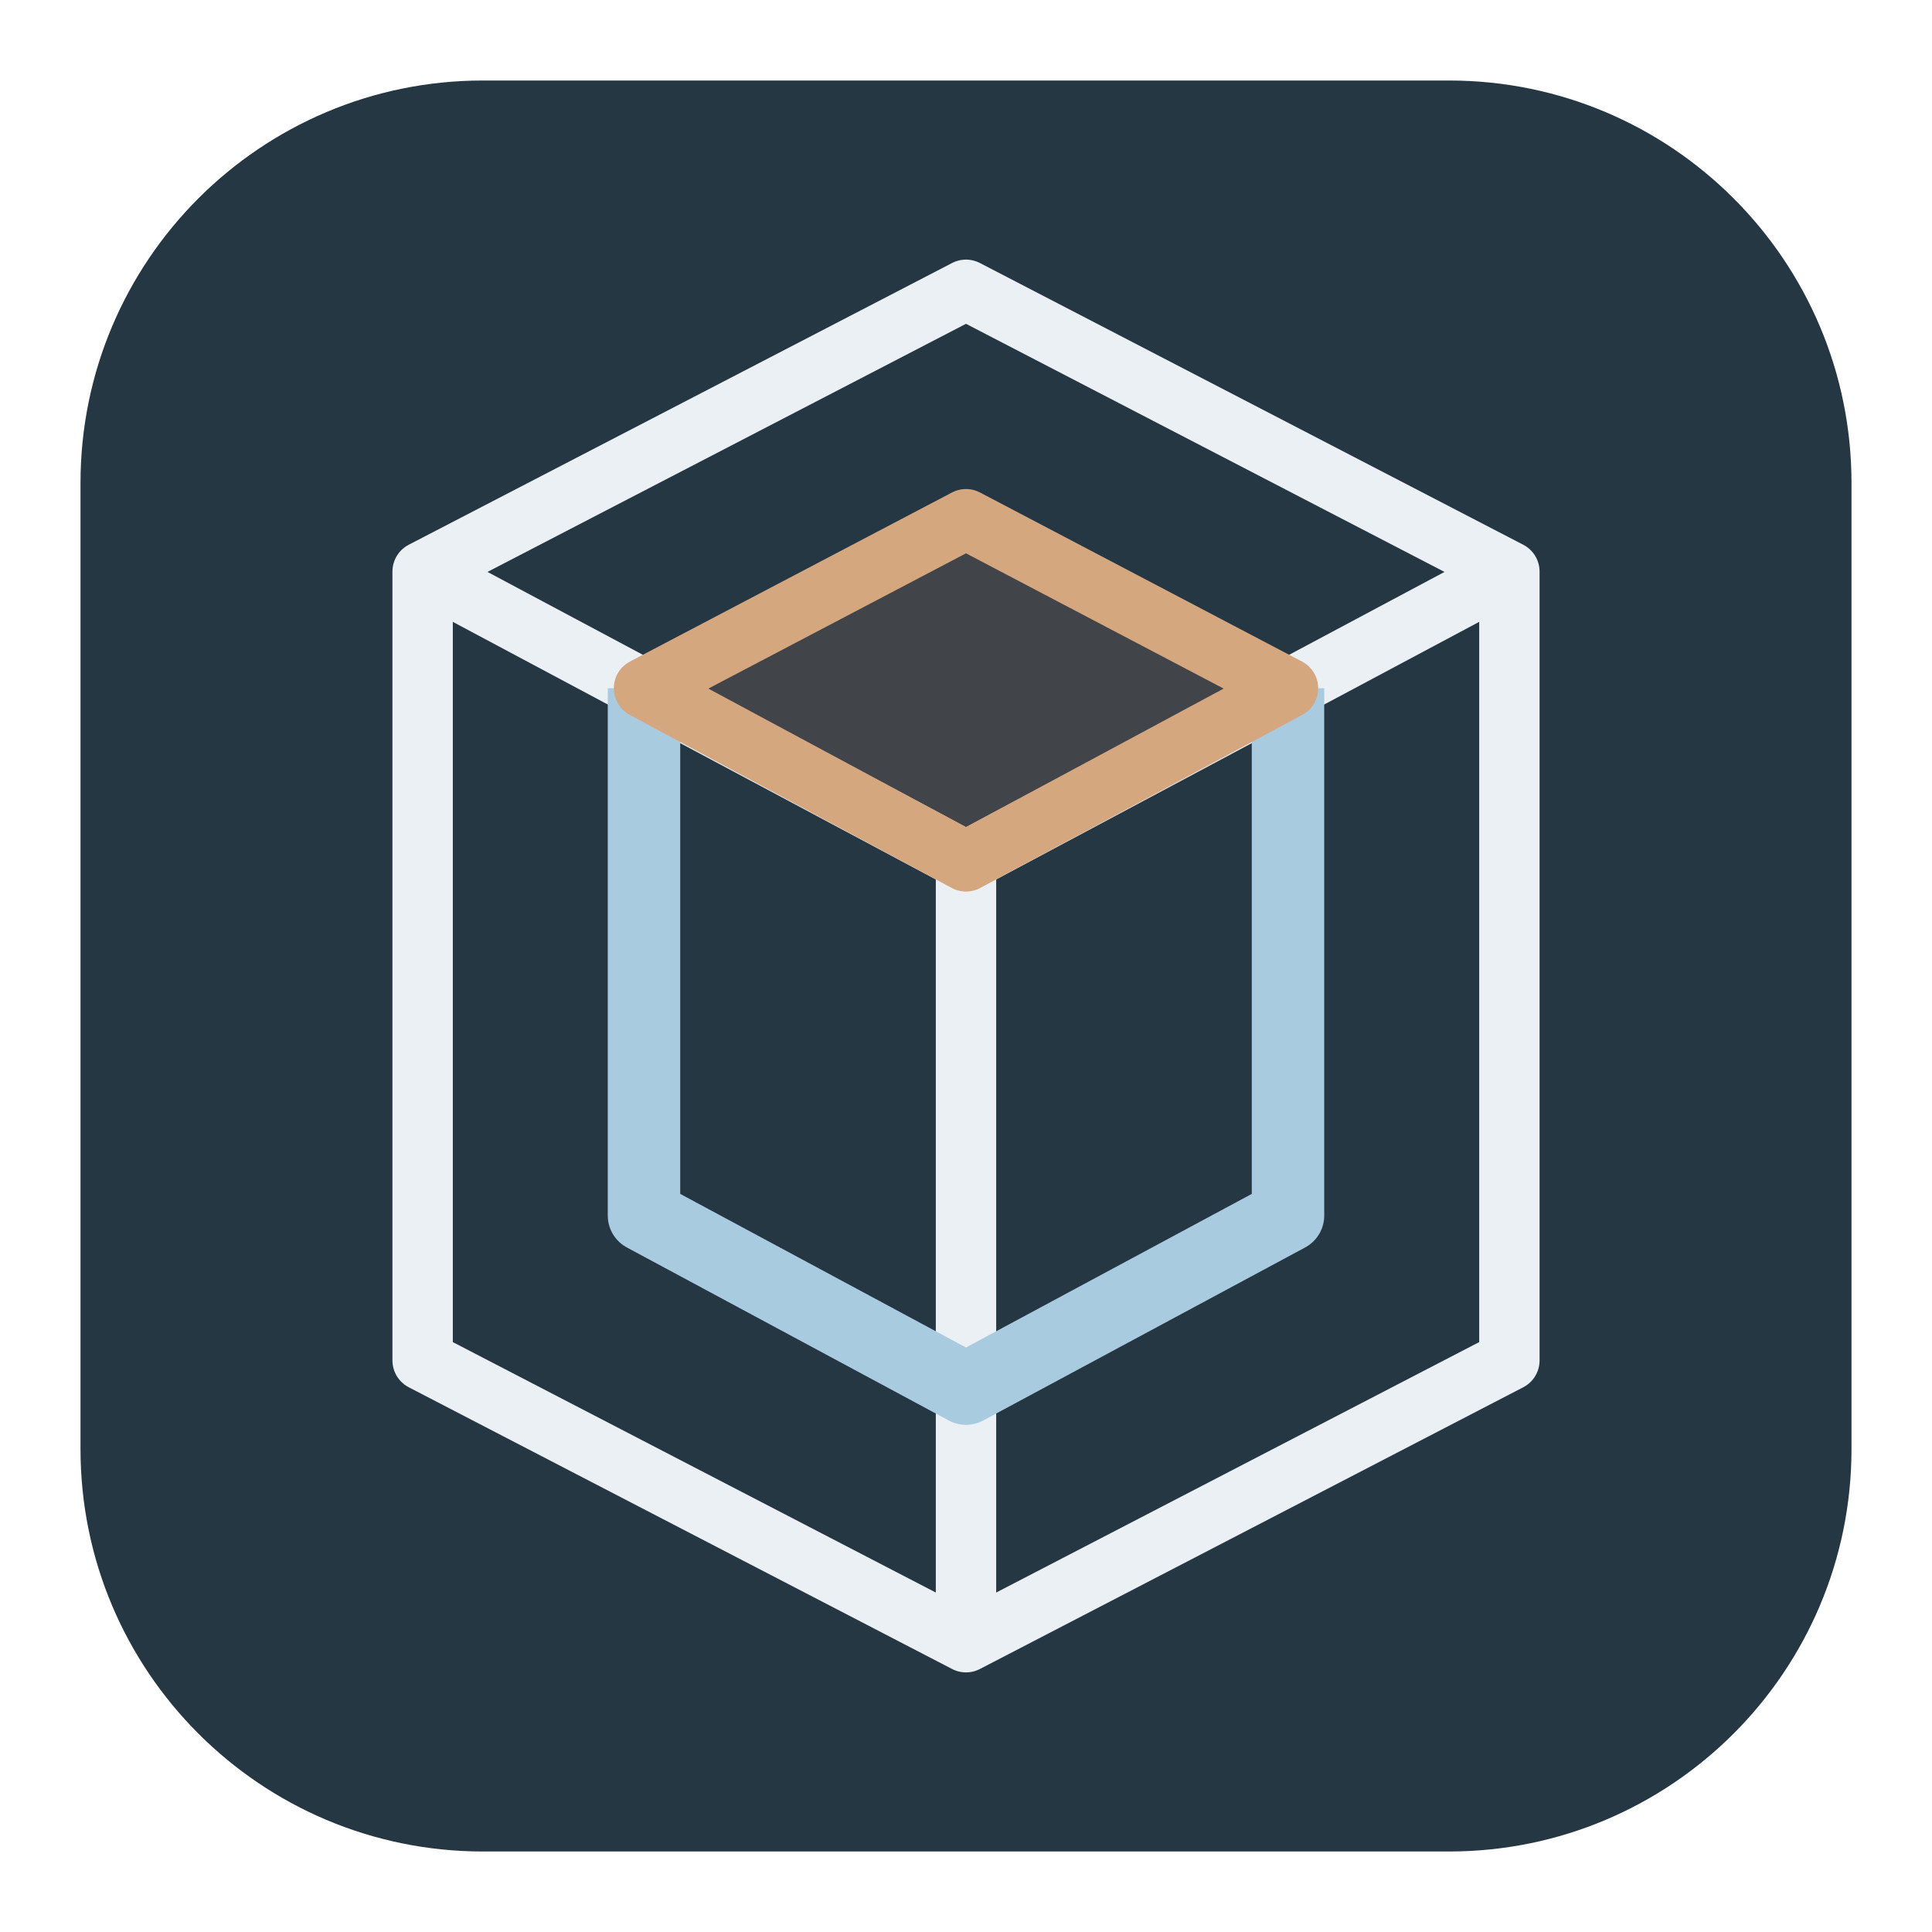
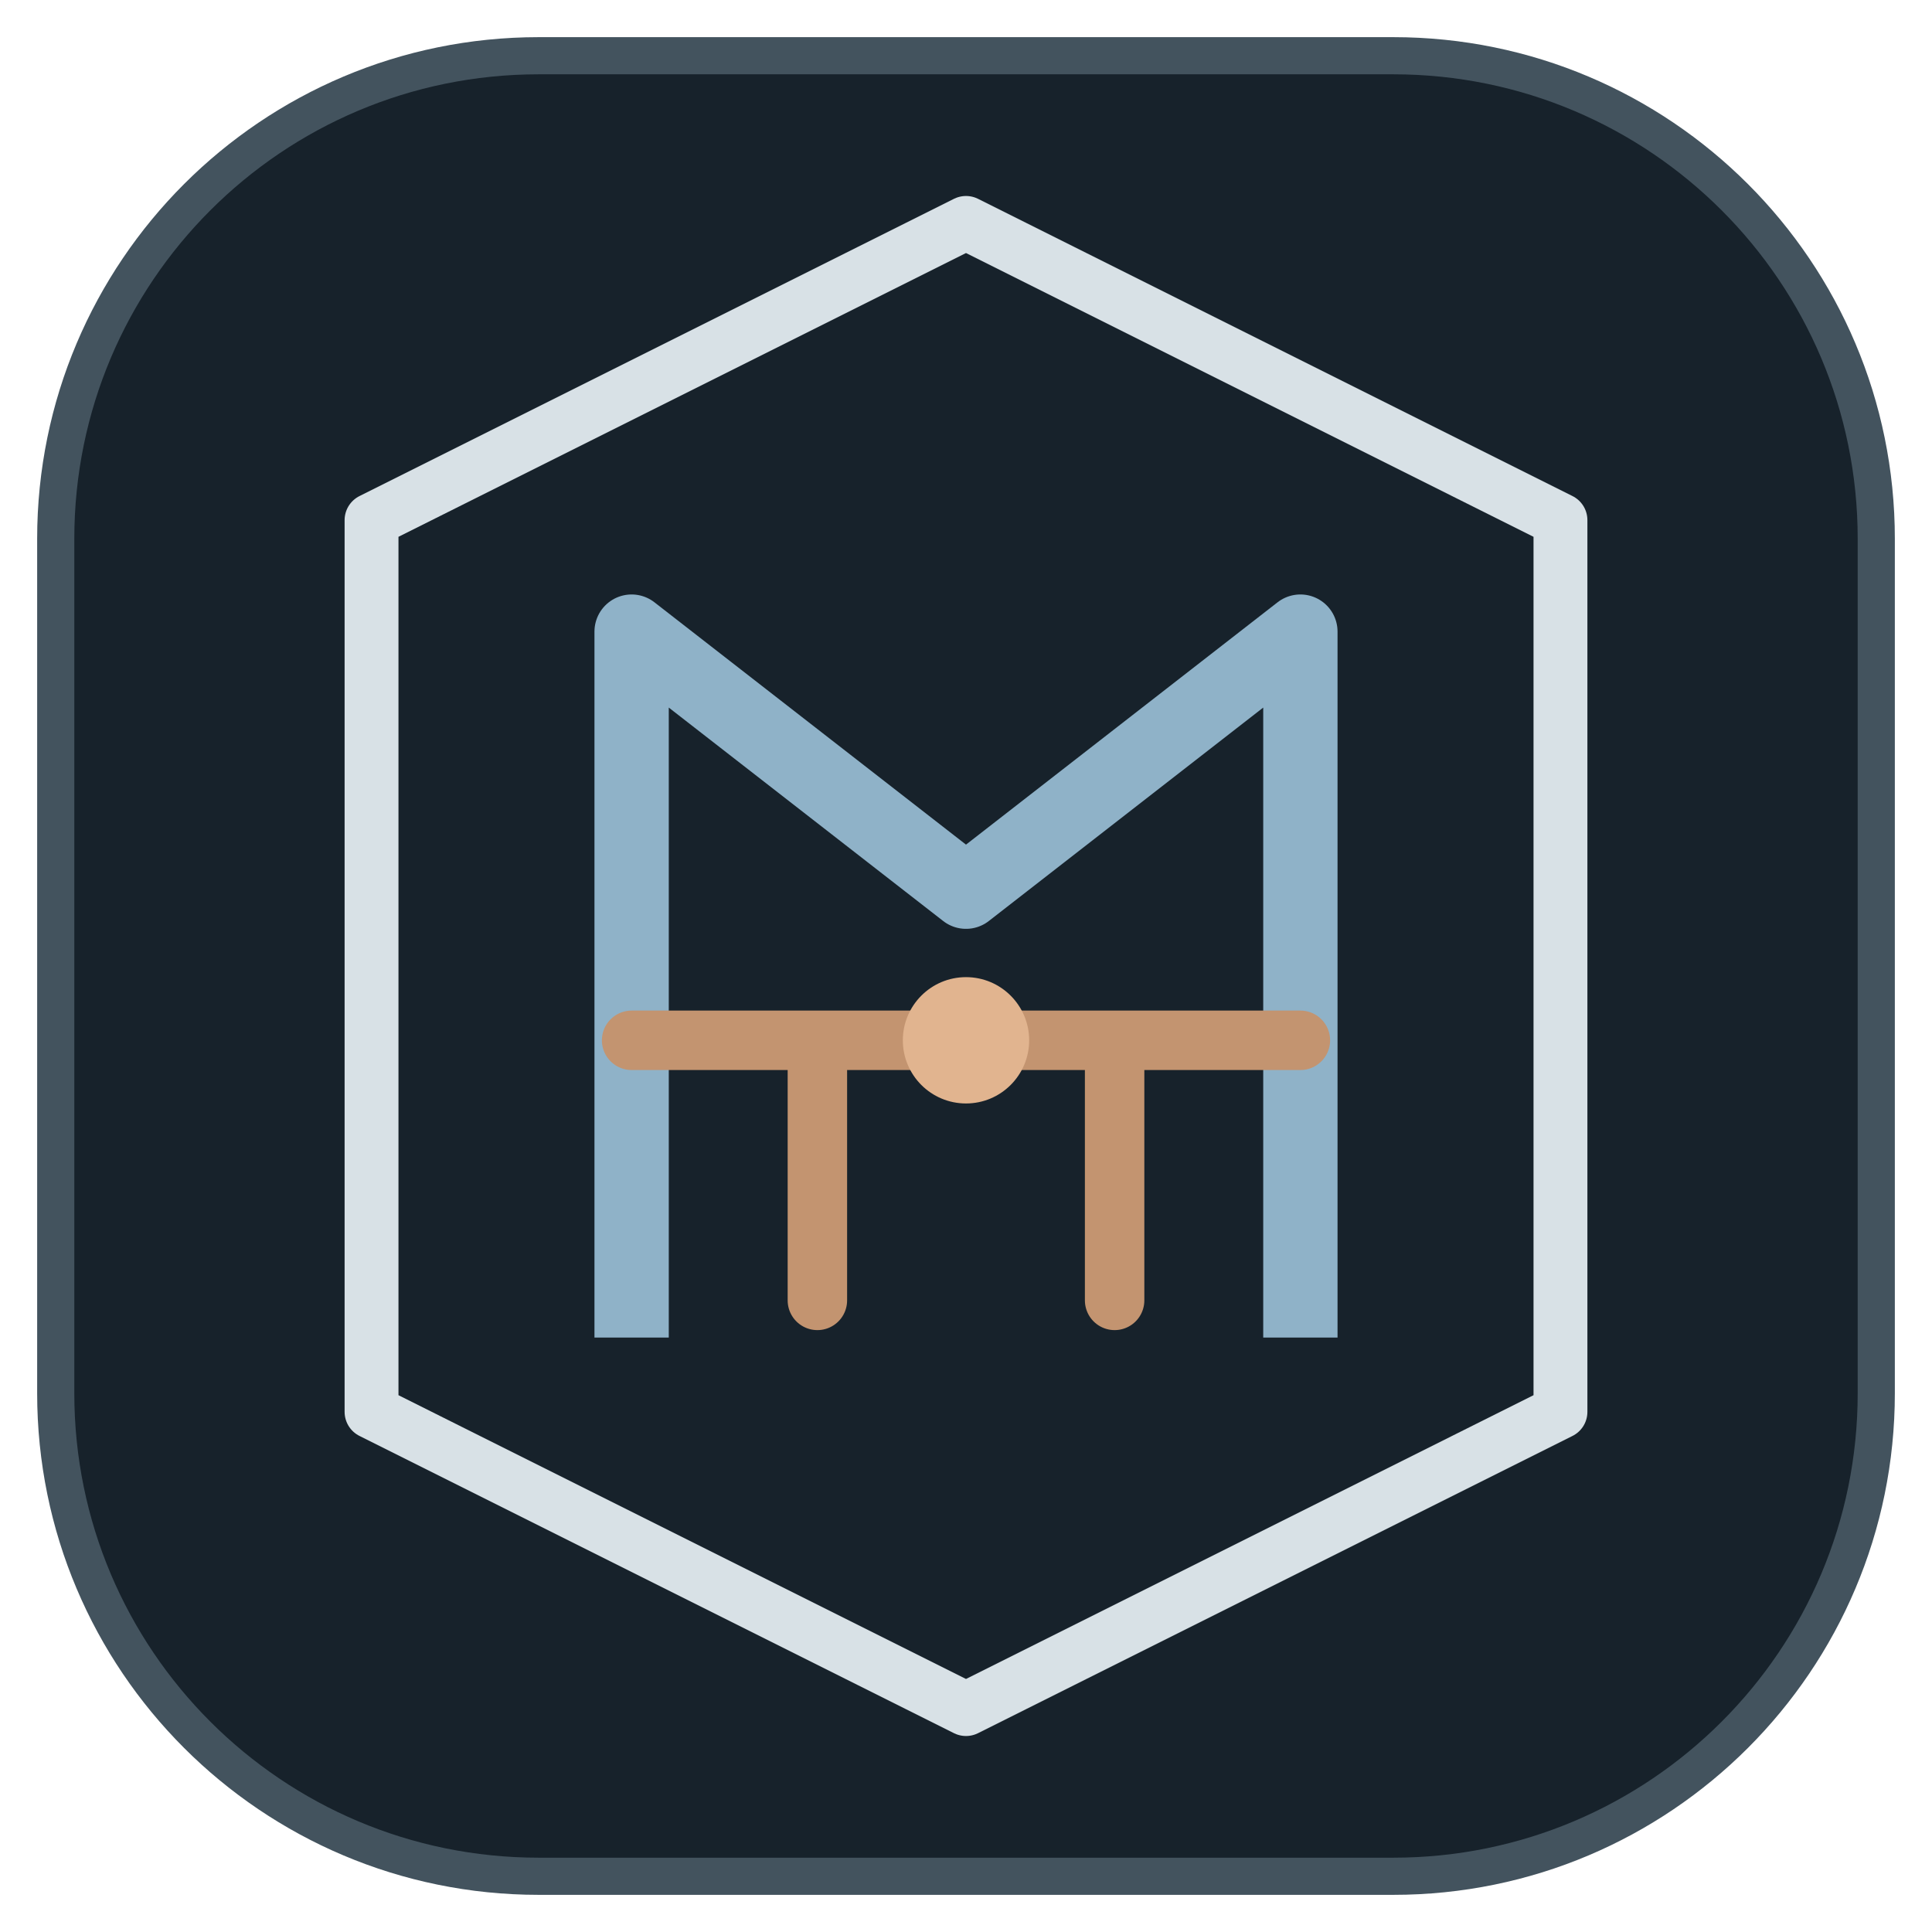
- <svg xmlns="http://www.w3.org/2000/svg" viewBox="0 0 48 48" fill="none">
-   <rect x="2" y="2" width="44" height="44" rx="10" fill="#263744" />
-   <path d="M10.5 14.2 24 7.2l13.5 7v19.6L24 40.8l-13.5-7V14.2Z" stroke="#EAF0F4" stroke-width="1.5" stroke-linejoin="round" />
-   <path d="M10.5 14.2 24 21.4l13.5-7.2M24 21.4v19.4" stroke="#EAF0F4" stroke-width="1.5" stroke-linejoin="round" />
-   <path d="M16 17.1v13.1l8 4.3 8-4.3V17.1" stroke="#A9CBE0" stroke-width="1.8" stroke-linejoin="round" />
-   <path d="m16 17.1 8-4.2 8 4.2-8 4.3-8-4.3Z" fill="#C08A62" fill-opacity=".18" stroke="#D5A77F" stroke-width="1.5" stroke-linejoin="round" />
+ <svg xmlns="http://www.w3.org/2000/svg" viewBox="0 0 52 52" fill="none">
+   <rect x="1.5" y="1.5" width="49" height="49" rx="13" fill="#17222B" stroke="#43535E" />
+   <path d="M10 14 26 6 42 14V38L26 46 10 38V14Z" stroke="#D8E1E6" stroke-width="1.45" stroke-linejoin="round" />
+   <path d="M17 35V17L26 24L35 17V35" stroke="#8FB2C8" stroke-width="2" stroke-linecap="square" stroke-linejoin="round" />
+   <path d="M17 28H35M22 28V35M30 28V35" stroke="#C39470" stroke-width="1.6" stroke-linecap="round" />
+   <circle cx="26" cy="28" r="1.7" fill="#E1B48F" />
</svg>
